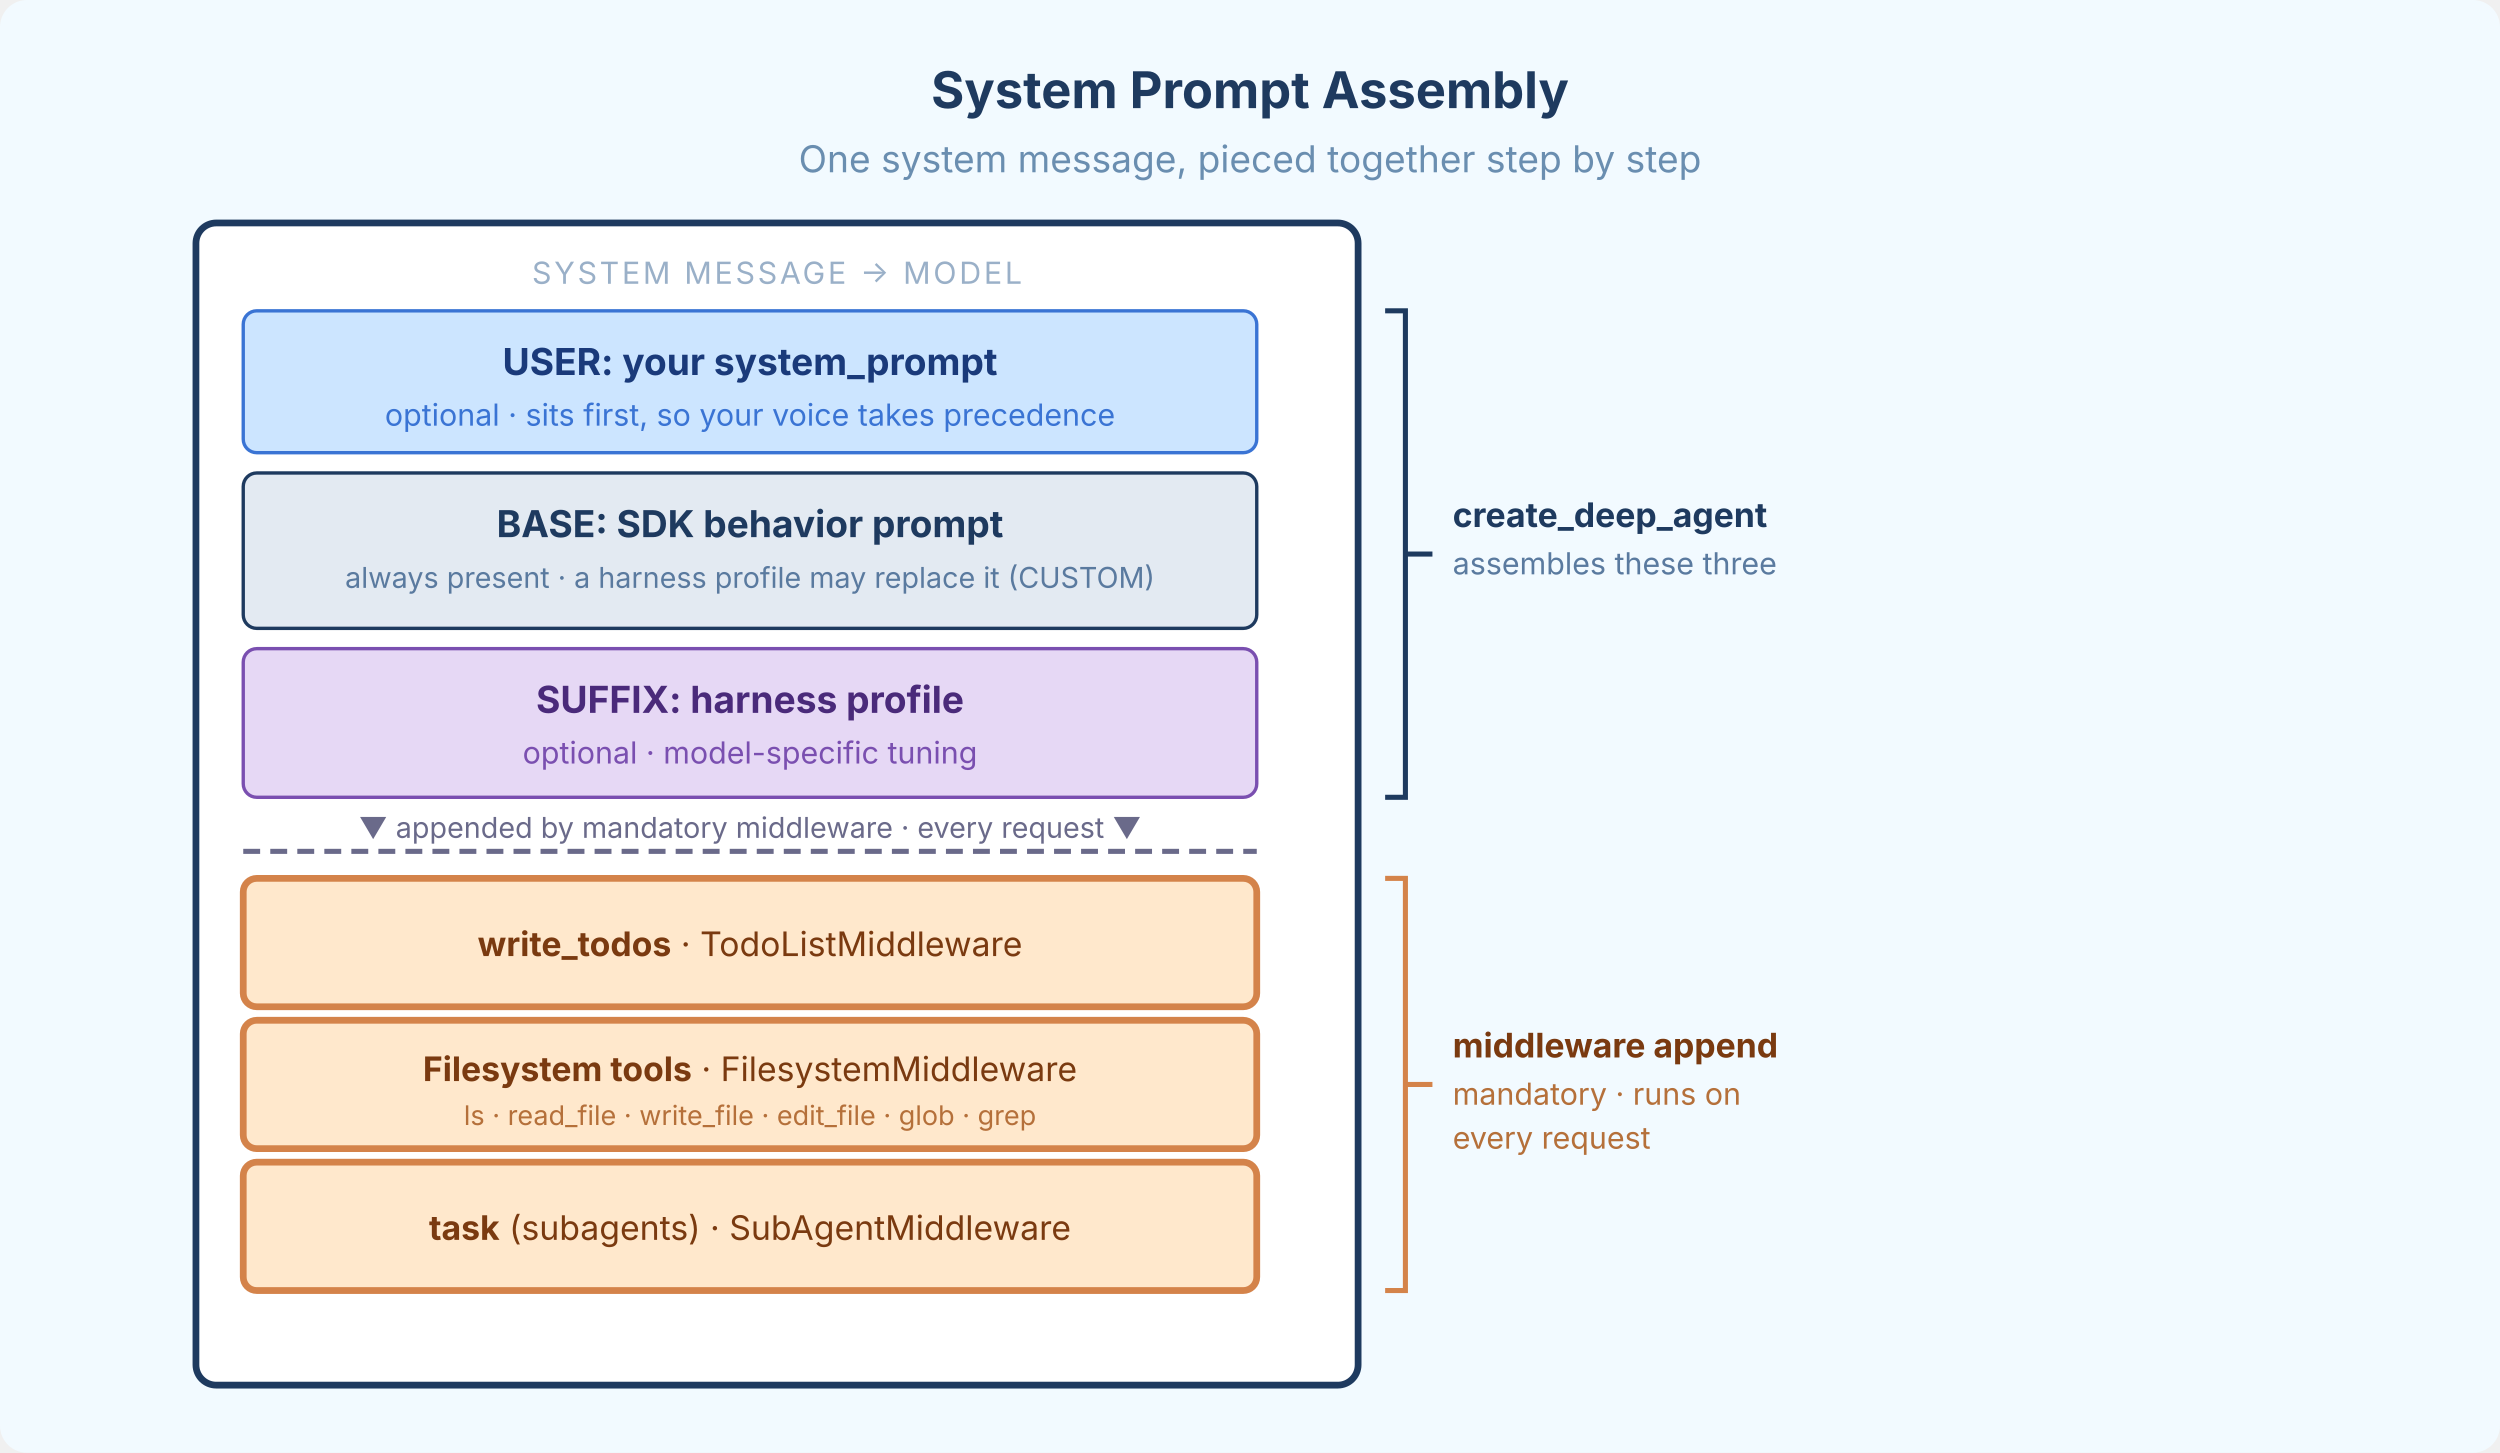
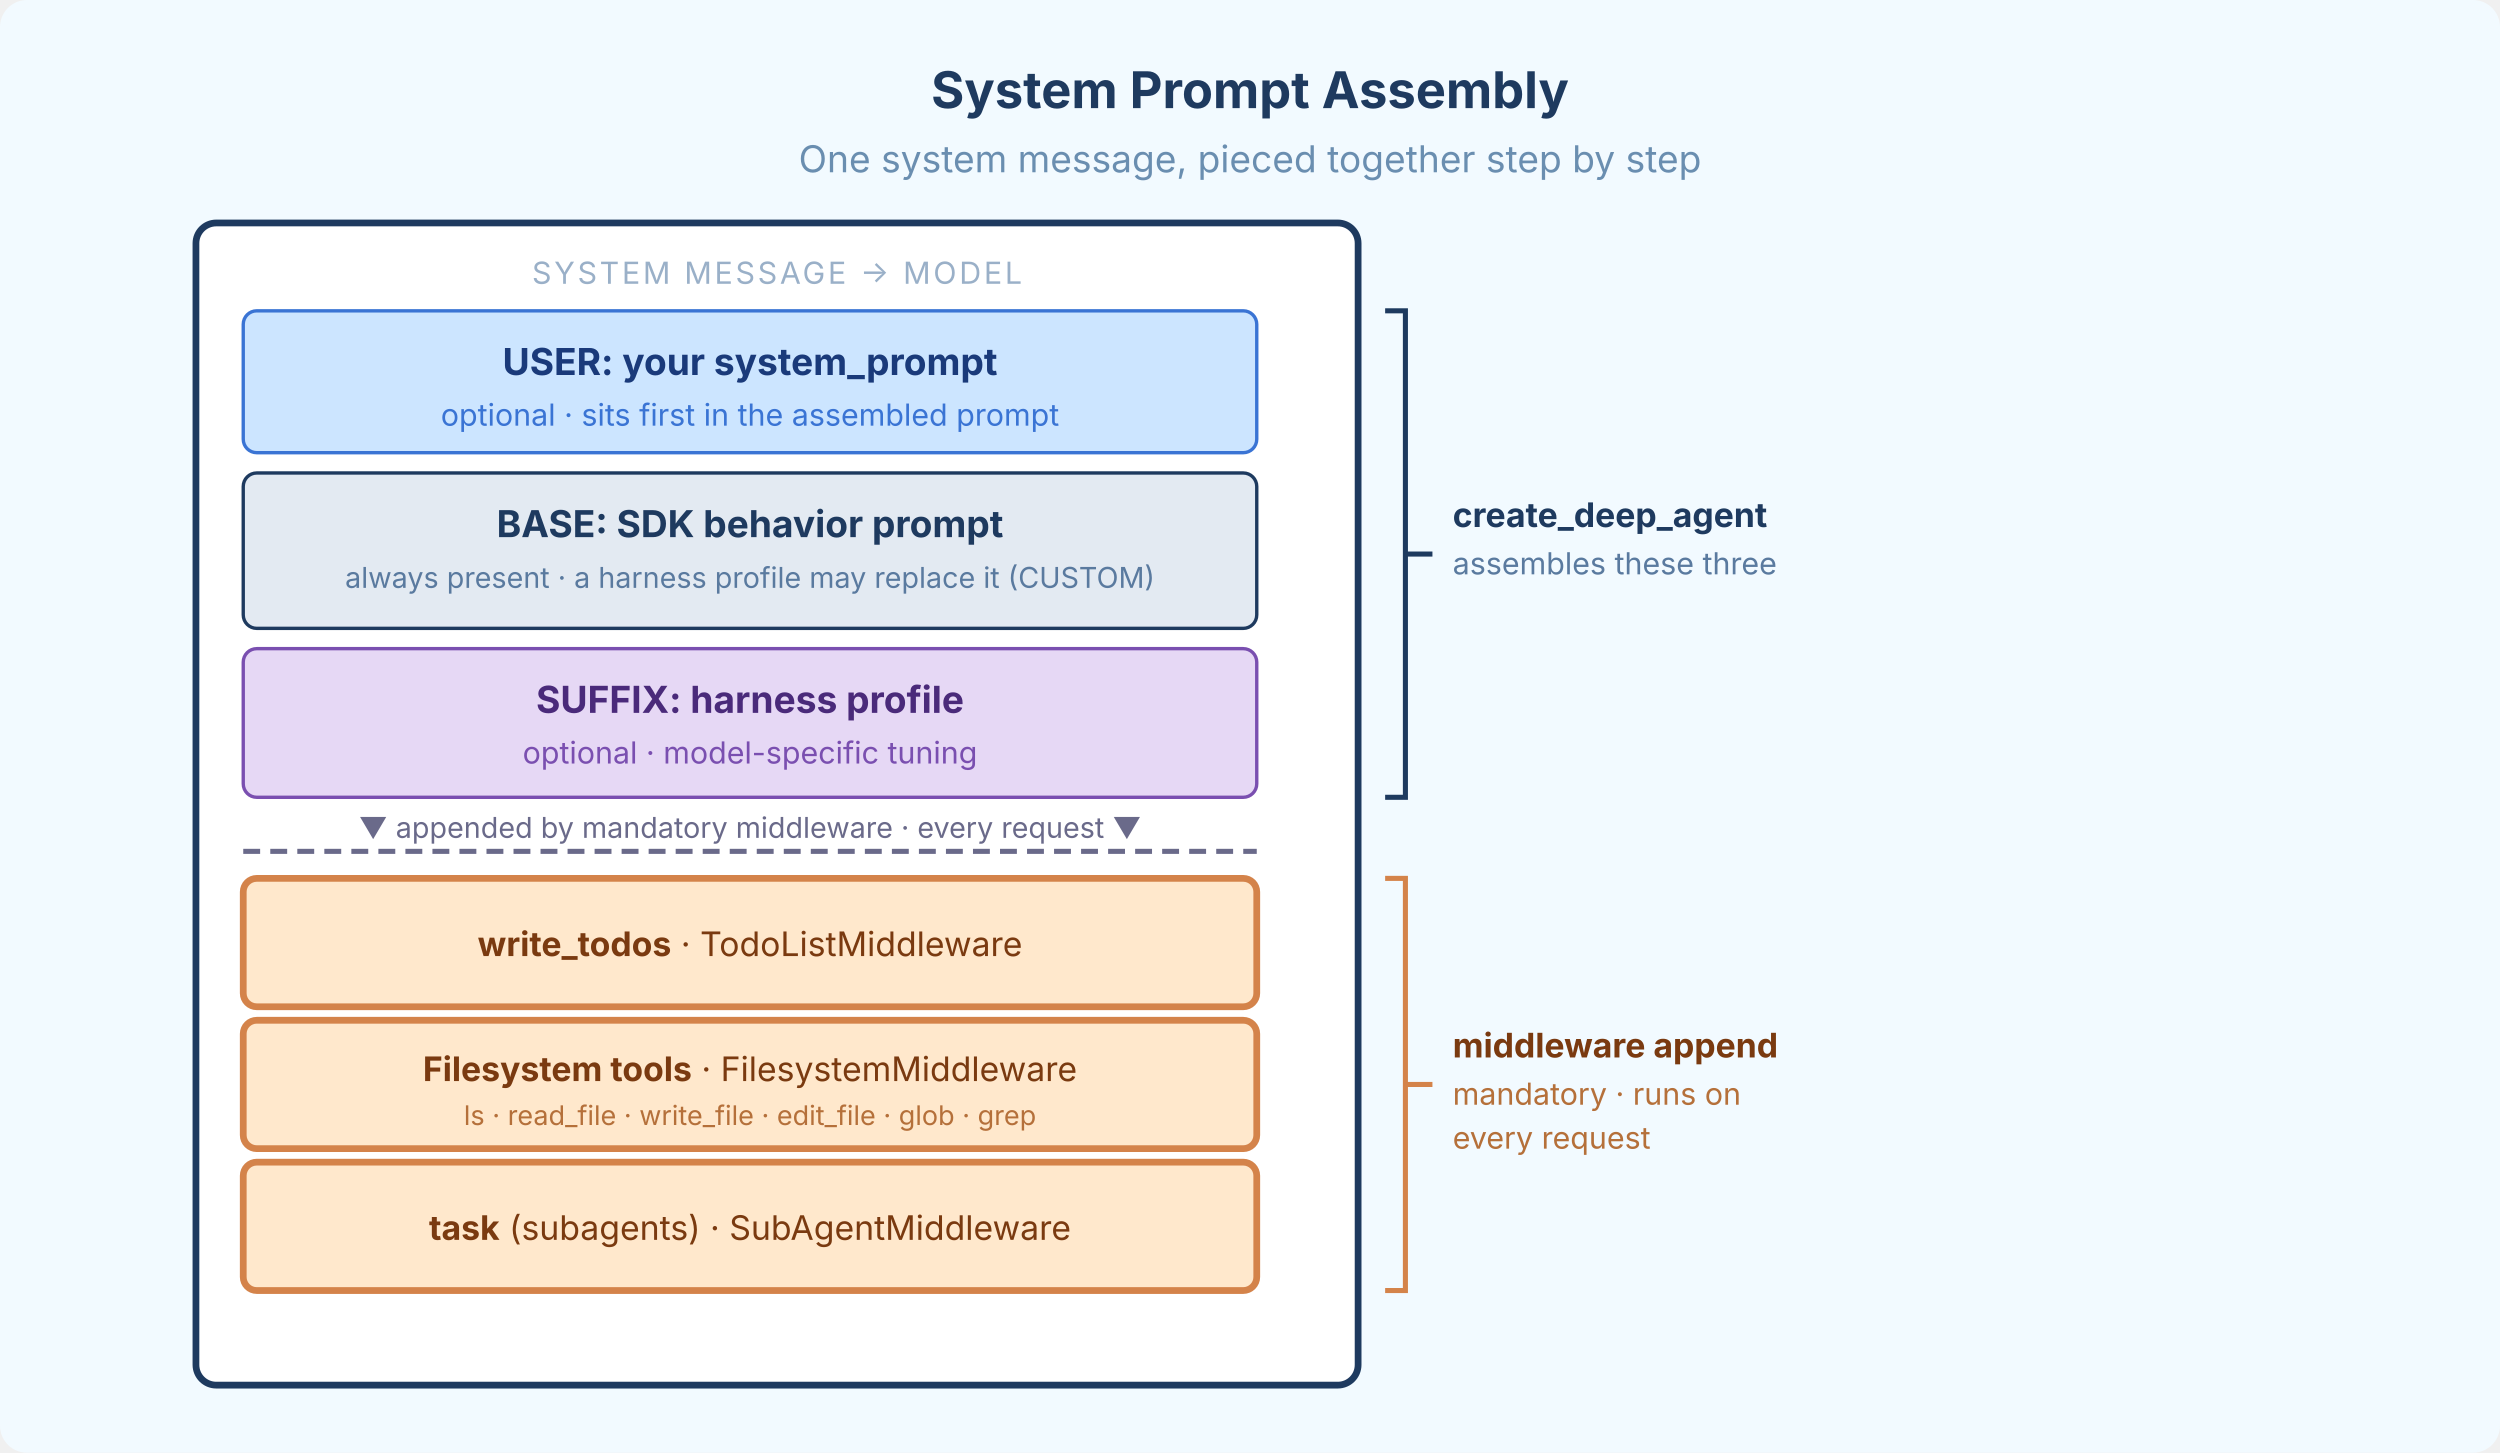
<svg xmlns="http://www.w3.org/2000/svg" width="740" height="430" font-family="-apple-system, BlinkMacSystemFont, 'Segoe UI', sans-serif">
  <rect width="740" height="430" fill="#F2FAFF" rx="8" />
  <text x="370" y="32" text-anchor="middle" font-size="15" font-weight="700" fill="#1E3A5F">System Prompt Assembly</text>
  <text x="370" y="51" text-anchor="middle" font-size="11" fill="#6A8EB0">One system message, pieced together step by step</text>
  <rect x="58" y="66" width="344" height="344" rx="6" fill="white" stroke="#1E3A5F" stroke-width="2" />
  <text x="230" y="84" text-anchor="middle" font-size="9" fill="#9AB0C8" letter-spacing="0.8">SYSTEM MESSAGE  →  MODEL</text>
  <rect x="72" y="92" width="300" height="42" rx="4" fill="#CCE5FF" stroke="#3A74D4" stroke-width="1" />
  <text x="222" y="111" text-anchor="middle" font-size="11" font-weight="700" fill="#1A3A7A">USER: your system_prompt</text>
-   <text x="222" y="126" text-anchor="middle" font-size="9" fill="#3A74D4">optional · sits first, so your voice takes precedence</text>
+   <text x="222" y="126" text-anchor="middle" font-size="9" fill="#3A74D4">optional · sits first in the assembled prompt</text>
  <rect x="72" y="140" width="300" height="46" rx="4" fill="#E3EAF2" stroke="#1E3A5F" stroke-width="1" />
  <text x="222" y="159" text-anchor="middle" font-size="11" font-weight="700" fill="#1E3A5F">BASE: SDK behavior prompt</text>
  <text x="222" y="174" text-anchor="middle" font-size="8.5" fill="#5A7A9F">always present · a harness profile may replace it (CUSTOM)</text>
  <rect x="72" y="192" width="300" height="44" rx="4" fill="#E6D8F5" stroke="#7A4FB0" stroke-width="1" />
  <text x="222" y="211" text-anchor="middle" font-size="11" font-weight="700" fill="#4A2A7A">SUFFIX: harness profile</text>
  <text x="222" y="226" text-anchor="middle" font-size="9" fill="#7A4FB0">optional · model-specific tuning</text>
  <line x1="72" y1="252" x2="372" y2="252" stroke="#6A6A8A" stroke-width="1.5" stroke-dasharray="5,3" />
  <text x="222" y="248" text-anchor="middle" font-size="8.5" fill="#6A6A8A">▼  appended by mandatory middleware · every request  ▼</text>
  <rect x="72" y="260" width="300" height="38" rx="4" fill="#FFE8CC" stroke="#D4834A" stroke-width="2" />
  <text x="222" y="283" text-anchor="middle" font-size="10" fill="#7A3A10">
    <tspan font-weight="700">write_todos</tspan>  ·  TodoListMiddleware</text>
  <rect x="72" y="302" width="300" height="38" rx="4" fill="#FFE8CC" stroke="#D4834A" stroke-width="2" />
  <text x="222" y="320" text-anchor="middle" font-size="10" fill="#7A3A10">
    <tspan font-weight="700">Filesystem tools</tspan>  ·  FilesystemMiddleware</text>
  <text x="222" y="333" text-anchor="middle" font-size="8" fill="#B5703A">ls · read_file · write_file · edit_file · glob · grep</text>
  <rect x="72" y="344" width="300" height="38" rx="4" fill="#FFE8CC" stroke="#D4834A" stroke-width="2" />
  <text x="222" y="367" text-anchor="middle" font-size="10" fill="#7A3A10">
    <tspan font-weight="700">task</tspan> (subagents)  ·  SubAgentMiddleware</text>
  <path d="M 410 92 L 416 92 L 416 236 L 410 236" fill="none" stroke="#1E3A5F" stroke-width="1.5" />
  <line x1="416" y1="164" x2="424" y2="164" stroke="#1E3A5F" stroke-width="1.5" />
  <text x="430" y="156" font-size="10" font-weight="700" fill="#1E3A5F">create_deep_agent</text>
  <text x="430" y="170" font-size="9" fill="#5A7A9F">assembles these three</text>
  <path d="M 410 260 L 416 260 L 416 382 L 410 382" fill="none" stroke="#D4834A" stroke-width="1.5" />
  <line x1="416" y1="321" x2="424" y2="321" stroke="#D4834A" stroke-width="1.5" />
  <text x="430" y="313" font-size="10" font-weight="700" fill="#7A3A10">middleware append</text>
  <text x="430" y="327" font-size="9" fill="#B5703A">mandatory · runs on</text>
  <text x="430" y="340" font-size="9" fill="#B5703A">every request</text>
</svg>
